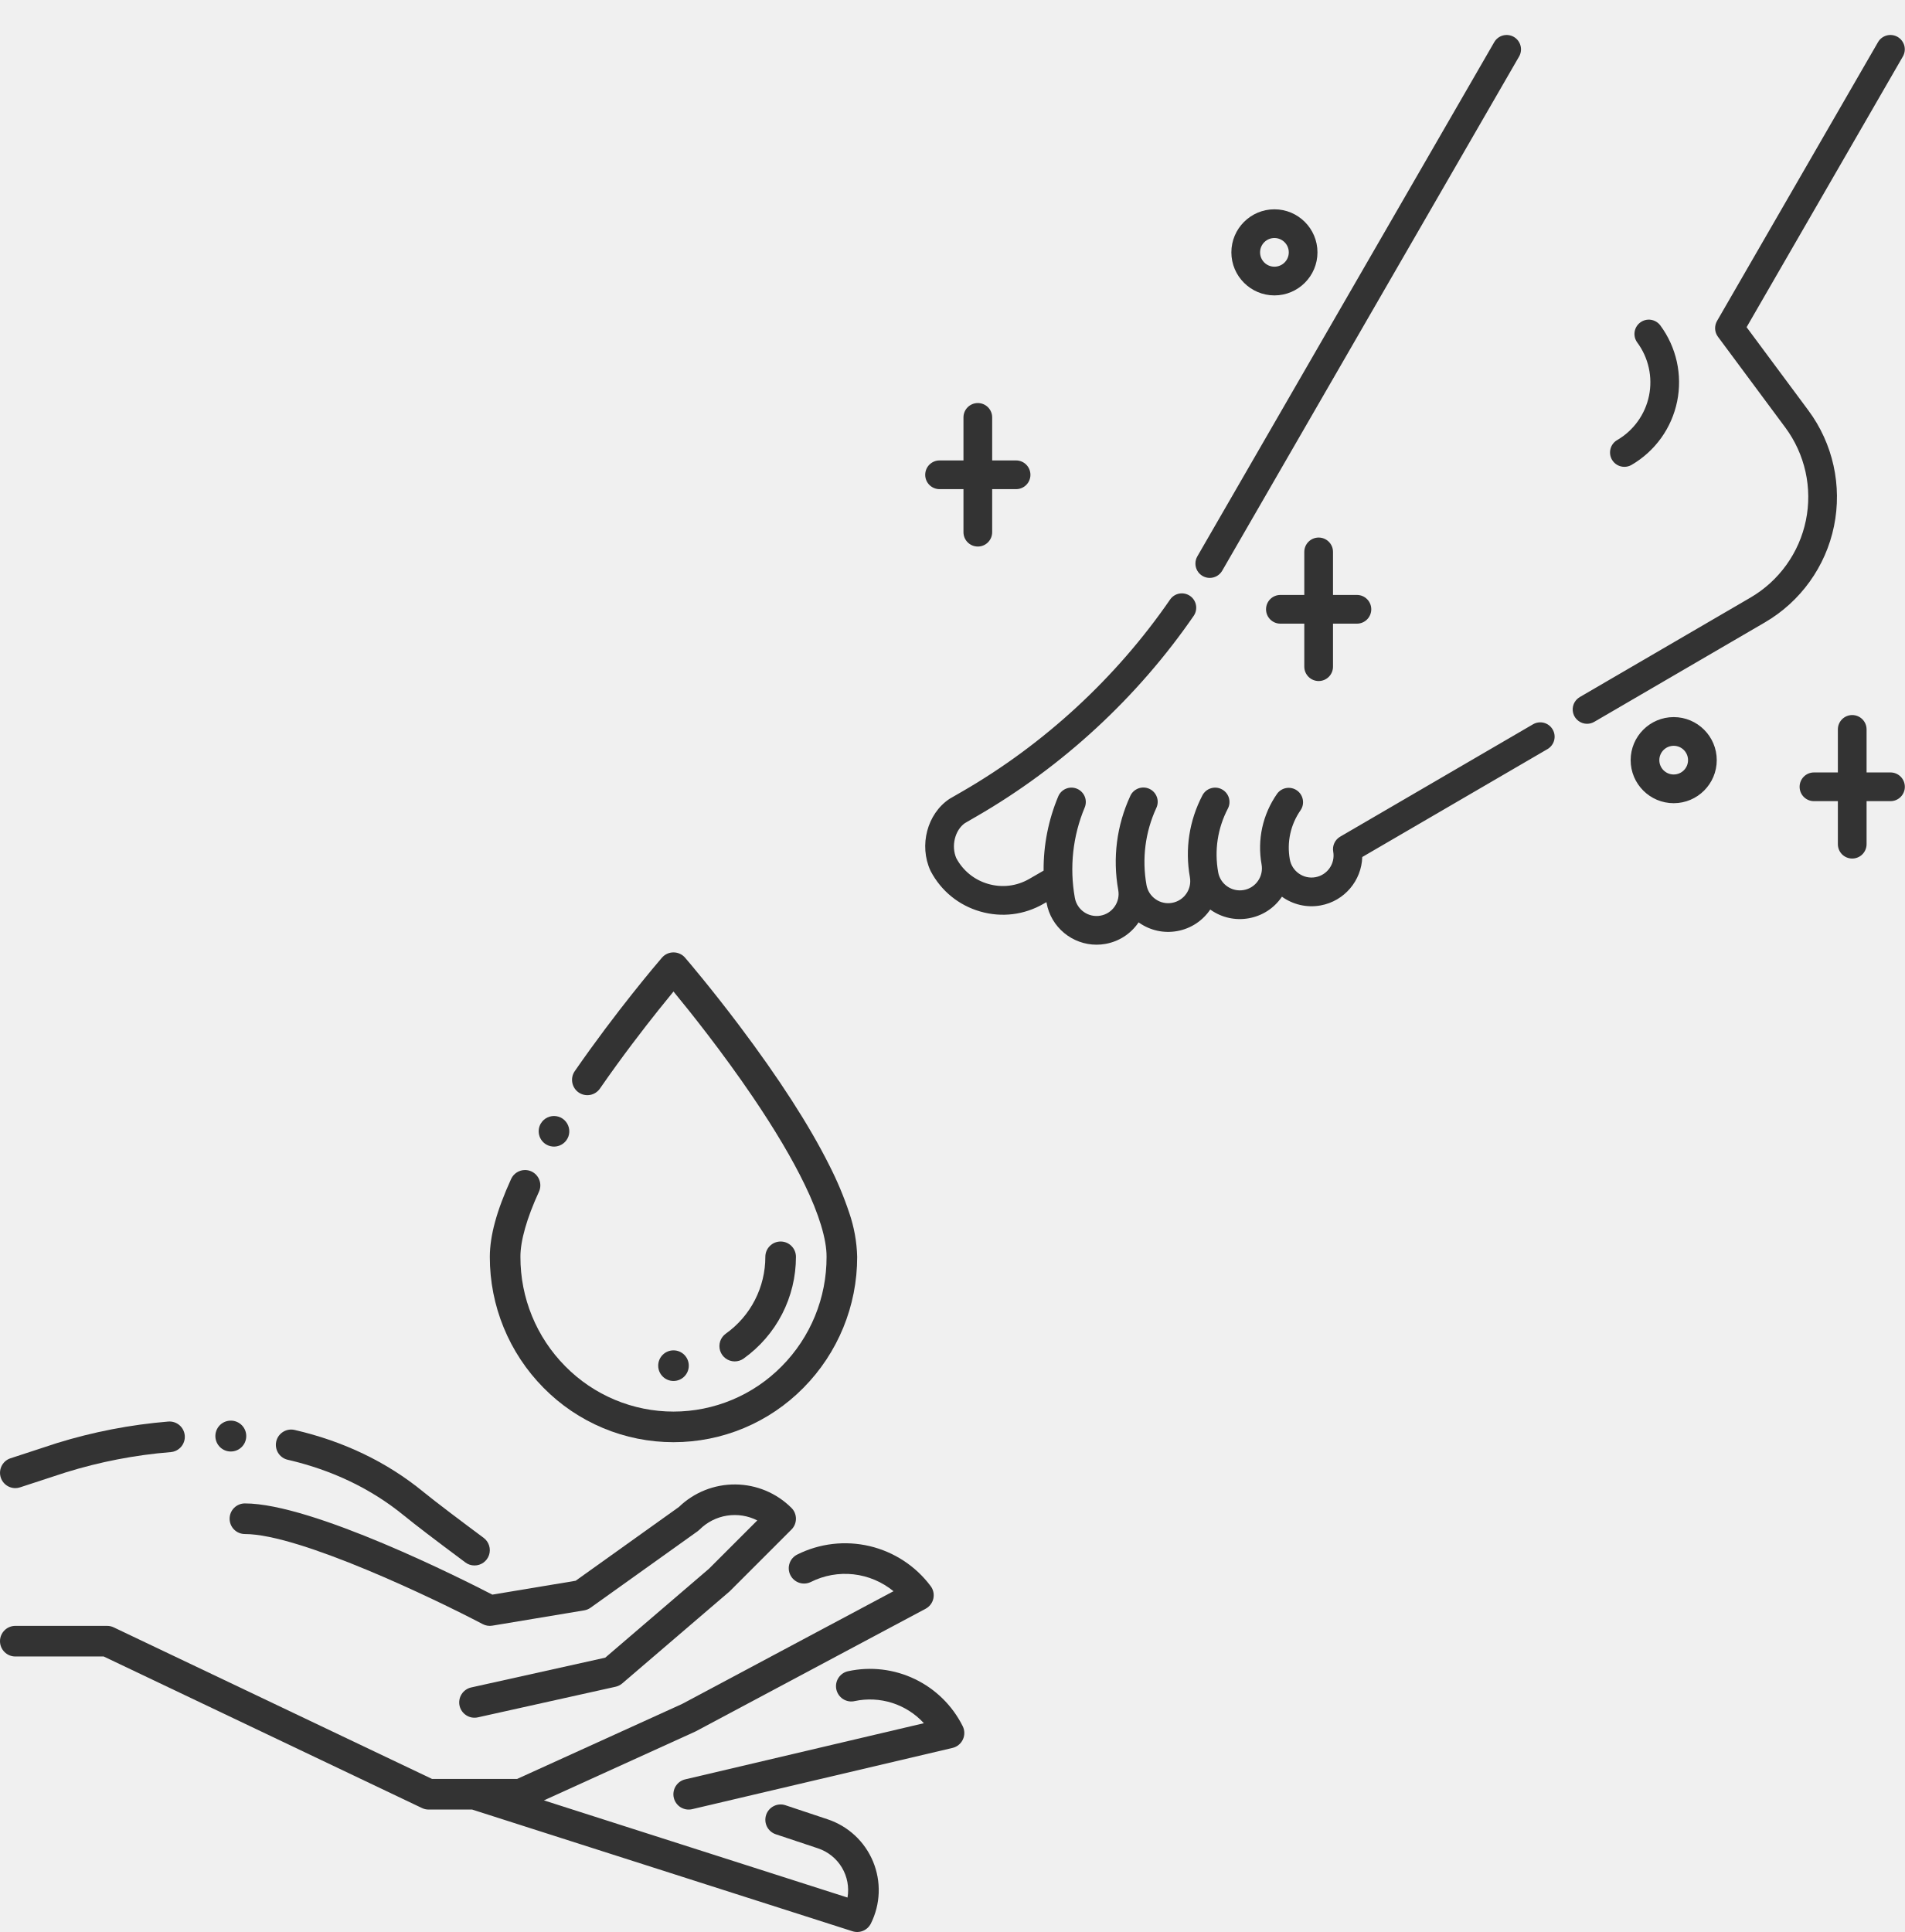
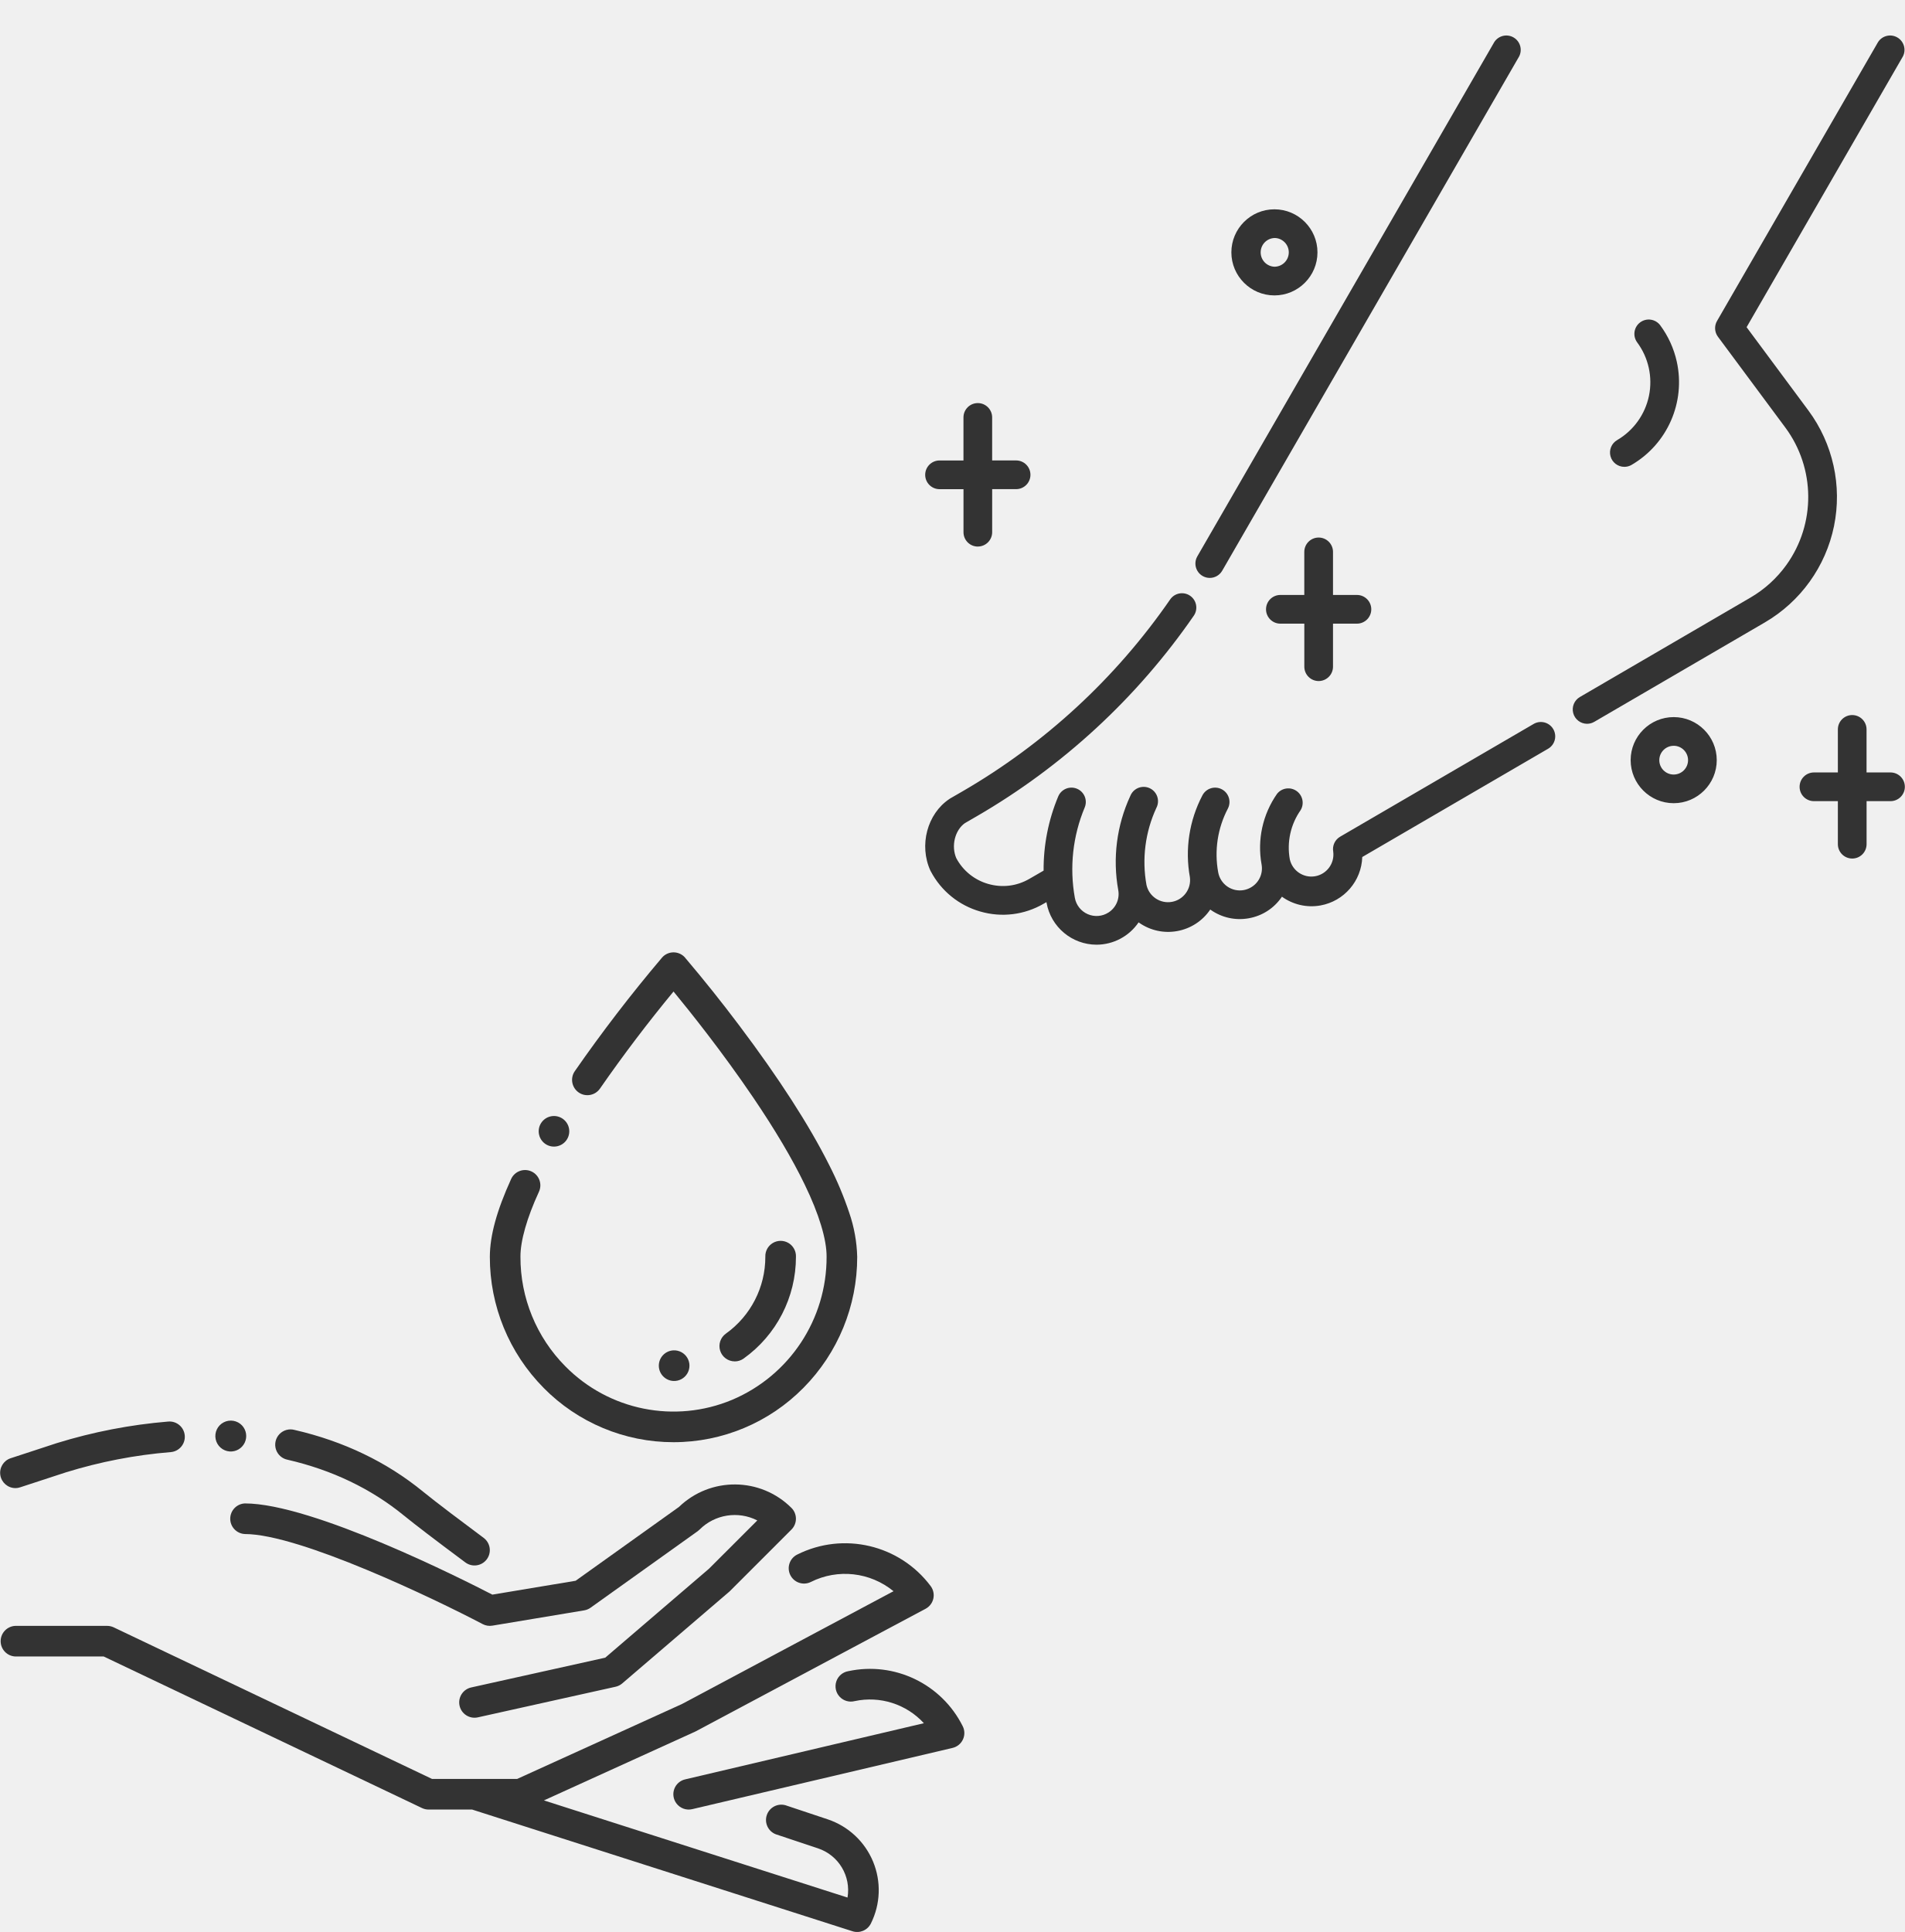
- <svg xmlns="http://www.w3.org/2000/svg" width="70" height="71" viewBox="0 0 70 71" fill="none">
-   <path d="M40.295 34.717C40.406 34.717 40.516 34.708 40.624 34.688C41.115 34.6 41.542 34.327 41.827 33.918C41.832 33.911 41.837 33.903 41.842 33.896L41.864 33.912C42.273 34.196 42.768 34.305 43.258 34.217C43.774 34.125 44.202 33.828 44.475 33.425L44.497 33.441C44.906 33.725 45.401 33.834 45.892 33.746C46.382 33.658 46.809 33.385 47.094 32.976L47.109 32.953C47.505 33.237 48.01 33.367 48.525 33.275C49.408 33.117 50.035 32.358 50.061 31.495L56.868 27.529C56.989 27.458 57.077 27.343 57.113 27.207C57.148 27.072 57.129 26.928 57.058 26.808C56.988 26.687 56.873 26.599 56.737 26.563C56.602 26.527 56.458 26.547 56.337 26.617L49.248 30.748C49.155 30.803 49.08 30.884 49.035 30.983C48.989 31.081 48.975 31.19 48.994 31.297C49.073 31.737 48.779 32.158 48.339 32.237C47.9 32.316 47.478 32.022 47.399 31.582C47.285 30.946 47.426 30.304 47.795 29.774C47.873 29.66 47.902 29.519 47.876 29.383C47.851 29.247 47.773 29.126 47.659 29.047C47.546 28.968 47.406 28.937 47.269 28.96C47.133 28.983 47.011 29.059 46.93 29.172C46.4 29.933 46.198 30.855 46.361 31.768C46.38 31.873 46.378 31.98 46.355 32.084C46.333 32.188 46.289 32.286 46.228 32.374C46.168 32.461 46.09 32.536 46.001 32.593C45.911 32.651 45.811 32.69 45.706 32.708C45.493 32.746 45.278 32.699 45.1 32.575C45.013 32.515 44.938 32.438 44.881 32.348C44.823 32.258 44.784 32.158 44.766 32.053C44.622 31.248 44.745 30.44 45.122 29.716C45.154 29.655 45.174 29.588 45.18 29.519C45.186 29.45 45.178 29.38 45.158 29.314C45.137 29.248 45.103 29.187 45.059 29.134C45.014 29.081 44.96 29.037 44.898 29.005C44.837 28.973 44.77 28.953 44.701 28.947C44.632 28.941 44.562 28.949 44.496 28.97C44.43 28.99 44.369 29.024 44.316 29.068C44.263 29.113 44.219 29.167 44.187 29.229C43.701 30.16 43.542 31.201 43.727 32.237L43.727 32.239C43.806 32.679 43.512 33.1 43.072 33.179C42.968 33.198 42.86 33.196 42.756 33.173C42.652 33.151 42.554 33.108 42.467 33.046C42.379 32.986 42.305 32.908 42.247 32.819C42.19 32.729 42.151 32.629 42.132 32.524C41.96 31.559 42.084 30.58 42.493 29.693C42.523 29.63 42.54 29.562 42.543 29.492C42.547 29.423 42.536 29.353 42.512 29.288C42.488 29.222 42.452 29.162 42.405 29.111C42.358 29.06 42.301 29.018 42.237 28.989C42.174 28.96 42.106 28.944 42.036 28.941C41.967 28.939 41.897 28.95 41.832 28.974C41.767 28.999 41.707 29.036 41.656 29.083C41.605 29.131 41.564 29.188 41.536 29.252C41.036 30.335 40.883 31.531 41.094 32.71L41.094 32.711C41.113 32.816 41.111 32.923 41.088 33.027C41.065 33.13 41.022 33.229 40.961 33.316C40.901 33.403 40.823 33.478 40.734 33.535C40.644 33.593 40.544 33.632 40.439 33.65C39.999 33.729 39.578 33.435 39.499 32.995C39.298 31.872 39.423 30.724 39.861 29.676C39.888 29.612 39.901 29.543 39.902 29.474C39.902 29.405 39.889 29.336 39.862 29.272C39.836 29.208 39.797 29.15 39.748 29.101C39.7 29.052 39.642 29.013 39.578 28.986C39.309 28.873 39 29 38.888 29.269C38.527 30.132 38.344 31.059 38.351 31.995L37.823 32.3C37.362 32.566 36.827 32.631 36.316 32.484C35.811 32.339 35.395 32.005 35.144 31.541C34.947 31.092 35.091 30.507 35.461 30.248L35.886 30.002C39.042 28.18 41.804 25.629 43.87 22.627C43.948 22.512 43.976 22.37 43.95 22.234C43.924 22.098 43.846 21.977 43.731 21.899C43.617 21.82 43.476 21.79 43.34 21.814C43.203 21.838 43.082 21.915 43.002 22.029C41.023 24.903 38.38 27.344 35.358 29.089L34.916 29.344C34.906 29.35 34.895 29.357 34.885 29.363C34.072 29.91 33.767 31.065 34.191 31.993C34.195 32.002 34.2 32.012 34.205 32.021C34.59 32.747 35.237 33.272 36.025 33.498C36.814 33.725 37.64 33.623 38.35 33.213L38.455 33.153L38.46 33.181C38.622 34.082 39.41 34.717 40.295 34.717ZM68.066 31.551C68.206 31.551 68.34 31.496 68.439 31.397C68.538 31.298 68.594 31.164 68.594 31.024V29.442H69.473C69.764 29.442 70 29.206 70 28.915C70 28.623 69.764 28.387 69.473 28.387H68.594V26.805C68.594 26.514 68.358 26.278 68.066 26.278C67.775 26.278 67.539 26.514 67.539 26.805V28.387H66.66C66.369 28.387 66.133 28.623 66.133 28.915C66.133 29.206 66.369 29.442 66.66 29.442H67.539V31.024C67.539 31.164 67.595 31.298 67.693 31.397C67.792 31.496 67.927 31.551 68.066 31.551ZM61.506 29.517C62.378 29.517 63.088 28.808 63.088 27.935C63.088 27.063 62.378 26.353 61.506 26.353C60.633 26.353 59.924 27.063 59.924 27.935C59.924 28.808 60.633 29.517 61.506 29.517ZM61.506 27.408C61.797 27.408 62.033 27.644 62.033 27.935C62.033 28.226 61.797 28.462 61.506 28.462C61.215 28.462 60.978 28.226 60.978 27.935C60.978 27.644 61.215 27.408 61.506 27.408ZM58.322 26.599C58.415 26.599 58.507 26.574 58.587 26.527L64.857 22.873C66.167 22.11 67.093 20.821 67.397 19.336C67.702 17.851 67.359 16.301 66.456 15.084L64.185 12.024L69.929 2.074C69.998 1.953 70.016 1.809 69.98 1.675C69.943 1.541 69.855 1.426 69.734 1.356C69.614 1.287 69.471 1.268 69.336 1.303C69.201 1.339 69.086 1.426 69.016 1.546L63.098 11.796C63.047 11.885 63.023 11.987 63.028 12.09C63.034 12.193 63.07 12.291 63.131 12.374L65.608 15.712C65.967 16.196 66.219 16.75 66.35 17.338C66.48 17.925 66.485 18.534 66.364 19.124C66.243 19.714 65.999 20.271 65.647 20.76C65.296 21.249 64.846 21.659 64.326 21.962L58.056 25.616C57.956 25.674 57.877 25.764 57.833 25.871C57.789 25.978 57.782 26.097 57.812 26.209C57.842 26.321 57.909 26.42 58.001 26.49C58.093 26.561 58.206 26.599 58.322 26.599ZM48.459 25.028C48.528 25.028 48.596 25.014 48.66 24.988C48.724 24.961 48.783 24.922 48.832 24.873C48.881 24.825 48.919 24.766 48.946 24.702C48.972 24.638 48.986 24.57 48.986 24.5V22.919H49.865C50.156 22.919 50.392 22.683 50.392 22.391C50.392 22.1 50.156 21.864 49.865 21.864H48.986V20.282C48.986 19.991 48.75 19.755 48.459 19.755C48.167 19.755 47.931 19.991 47.931 20.282V21.864H47.052C46.761 21.864 46.525 22.1 46.525 22.391C46.525 22.683 46.761 22.919 47.052 22.919H47.931V24.5C47.931 24.64 47.987 24.774 48.086 24.873C48.185 24.972 48.319 25.028 48.459 25.028ZM44.456 21.238C44.549 21.238 44.64 21.213 44.721 21.167C44.801 21.121 44.867 21.054 44.914 20.974L55.826 2.074C55.895 1.953 55.913 1.809 55.876 1.675C55.84 1.541 55.752 1.426 55.631 1.356C55.511 1.287 55.367 1.268 55.233 1.303C55.098 1.339 54.983 1.426 54.913 1.546L44 20.447C43.954 20.527 43.93 20.618 43.93 20.71C43.929 20.803 43.954 20.894 44 20.974C44.046 21.054 44.113 21.121 44.193 21.167C44.273 21.213 44.364 21.238 44.456 21.238ZM35.934 20.085C36.003 20.085 36.071 20.072 36.135 20.045C36.199 20.019 36.258 19.98 36.306 19.931C36.355 19.882 36.394 19.824 36.421 19.76C36.447 19.696 36.461 19.627 36.461 19.558V17.976H37.34C37.631 17.976 37.867 17.74 37.867 17.449C37.867 17.157 37.631 16.921 37.34 16.921H36.461V15.339C36.461 15.048 36.225 14.812 35.934 14.812C35.642 14.812 35.406 15.048 35.406 15.339V16.921H34.527C34.236 16.921 34 17.157 34 17.449C34 17.74 34.236 17.976 34.527 17.976H35.406V19.558C35.406 19.849 35.642 20.085 35.934 20.085ZM59.694 17.156C59.787 17.156 59.879 17.131 59.959 17.084C60.386 16.835 60.755 16.499 61.044 16.098C61.332 15.697 61.532 15.239 61.632 14.755C61.731 14.271 61.727 13.772 61.62 13.289C61.513 12.807 61.306 12.352 61.012 11.956C60.928 11.845 60.803 11.772 60.666 11.752C60.528 11.732 60.389 11.768 60.277 11.851C60.166 11.933 60.091 12.057 60.07 12.194C60.049 12.331 60.083 12.472 60.165 12.584C60.581 13.145 60.739 13.859 60.599 14.543C60.529 14.882 60.389 15.202 60.187 15.483C59.985 15.764 59.727 15.999 59.428 16.173C59.307 16.243 59.219 16.359 59.184 16.494C59.148 16.629 59.168 16.773 59.238 16.894C59.284 16.974 59.351 17.04 59.431 17.086C59.511 17.132 59.602 17.156 59.694 17.156ZM46.833 10.856C47.706 10.856 48.415 10.146 48.415 9.274C48.415 8.402 47.706 7.692 46.833 7.692C45.961 7.692 45.251 8.402 45.251 9.274C45.251 10.146 45.961 10.856 46.833 10.856ZM46.833 8.747C47.124 8.747 47.361 8.983 47.361 9.274C47.361 9.565 47.124 9.801 46.833 9.801C46.542 9.801 46.306 9.565 46.306 9.274C46.306 8.983 46.542 8.747 46.833 8.747Z" fill="#333333" />
-   <g clip-path="url(#clip0)">
-     <path d="M19.975 51.002C20.599 51.635 21.342 52.138 22.162 52.481C22.981 52.824 23.861 53 24.749 53H24.751C25.64 53 26.519 52.824 27.339 52.481C28.158 52.138 28.901 51.635 29.525 51.002C30.793 49.721 31.503 47.99 31.5 46.187C31.486 45.636 31.387 45.089 31.207 44.567C31.007 43.967 30.761 43.383 30.473 42.819C29.737 41.349 28.621 39.619 27.157 37.675C26.11 36.287 25.27 35.304 25.177 35.197L25.176 35.195C25.123 35.133 25.058 35.084 24.984 35.051C24.911 35.017 24.831 35 24.75 35C24.669 35 24.589 35.017 24.515 35.051C24.442 35.085 24.377 35.134 24.324 35.196L24.322 35.198C24.154 35.393 22.639 37.169 21.121 39.365C21.036 39.488 21.004 39.639 21.031 39.786C21.058 39.933 21.142 40.063 21.265 40.148C21.387 40.232 21.539 40.265 21.686 40.238C21.832 40.211 21.962 40.127 22.047 40.004C22.849 38.844 23.658 37.796 24.196 37.122C24.384 36.886 24.571 36.656 24.75 36.438C25.358 37.175 26.541 38.656 27.668 40.318C28.477 41.512 29.117 42.593 29.571 43.532C30.094 44.608 30.381 45.551 30.375 46.187C30.38 47.694 29.787 49.142 28.726 50.211C28.206 50.738 27.587 51.157 26.905 51.442C26.222 51.728 25.49 51.875 24.75 51.875C24.01 51.875 23.278 51.728 22.595 51.442C21.913 51.157 21.294 50.738 20.774 50.211C19.713 49.142 19.12 47.694 19.125 46.187C19.121 45.603 19.363 44.754 19.806 43.795C19.868 43.659 19.873 43.505 19.821 43.365C19.769 43.225 19.664 43.112 19.529 43.049C19.455 43.015 19.375 42.998 19.294 42.998C19.187 42.998 19.081 43.029 18.991 43.087C18.9 43.145 18.828 43.228 18.783 43.326C18.252 44.492 18.003 45.401 18 46.187C17.997 47.99 18.707 49.721 19.975 51.002Z" fill="#333333" />
-     <path d="M20.069 42.057C20.164 42.114 20.274 42.142 20.385 42.137C20.496 42.132 20.603 42.093 20.693 42.027C20.782 41.961 20.85 41.87 20.888 41.766C20.925 41.661 20.931 41.547 20.904 41.44C20.877 41.332 20.819 41.234 20.737 41.159C20.655 41.084 20.552 41.035 20.442 41.019C20.332 41.002 20.22 41.019 20.119 41.066C20.018 41.113 19.934 41.189 19.877 41.285C19.877 41.285 19.877 41.285 19.876 41.285C19.876 41.285 19.876 41.285 19.876 41.285C19.799 41.413 19.777 41.566 19.813 41.711C19.849 41.856 19.941 41.98 20.069 42.057Z" fill="#333333" />
-     <path d="M27 50.031C27.117 50.031 27.231 49.995 27.326 49.927C27.921 49.502 28.407 48.941 28.741 48.291C29.076 47.64 29.25 46.919 29.25 46.188C29.25 46.038 29.191 45.895 29.085 45.79C28.98 45.684 28.837 45.625 28.688 45.625C28.538 45.625 28.395 45.684 28.29 45.79C28.184 45.895 28.125 46.038 28.125 46.188C28.126 46.739 27.994 47.284 27.742 47.775C27.49 48.266 27.124 48.689 26.674 49.01C26.577 49.079 26.504 49.177 26.466 49.29C26.429 49.404 26.428 49.526 26.464 49.64C26.5 49.753 26.572 49.852 26.668 49.923C26.765 49.993 26.881 50.031 27 50.031Z" fill="#333333" />
-     <path d="M24.75 50.75C25.061 50.75 25.312 50.498 25.312 50.188C25.312 49.877 25.061 49.625 24.75 49.625C24.439 49.625 24.188 49.877 24.188 50.188C24.188 50.498 24.439 50.75 24.75 50.75Z" fill="#333333" />
-     <path d="M22.241 60.919L17.316 62.013C17.243 62.029 17.175 62.059 17.115 62.102C17.054 62.144 17.003 62.198 16.963 62.261C16.923 62.323 16.896 62.392 16.884 62.465C16.871 62.538 16.872 62.612 16.888 62.684C16.904 62.757 16.934 62.825 16.977 62.885C17.019 62.946 17.073 62.997 17.136 63.037C17.198 63.077 17.267 63.104 17.34 63.117C17.413 63.129 17.487 63.128 17.559 63.112L22.622 61.987C22.712 61.967 22.796 61.925 22.866 61.865L26.804 58.49C26.814 58.48 26.825 58.47 26.835 58.46L29.085 56.21C29.137 56.158 29.179 56.096 29.207 56.028C29.235 55.959 29.25 55.886 29.25 55.812C29.25 55.739 29.235 55.666 29.207 55.597C29.179 55.529 29.137 55.467 29.085 55.415C28.538 54.868 27.798 54.559 27.024 54.553C26.251 54.546 25.506 54.843 24.95 55.38L21.154 58.092L18.093 58.602C17.031 58.053 11.483 55.25 9 55.25C8.851 55.25 8.708 55.309 8.602 55.415C8.497 55.52 8.438 55.663 8.438 55.812C8.438 55.962 8.497 56.105 8.602 56.21C8.708 56.316 8.851 56.375 9 56.375C11.006 56.375 15.988 58.765 17.738 59.685C17.847 59.742 17.971 59.763 18.093 59.742L21.468 59.18C21.552 59.166 21.632 59.133 21.702 59.083L25.64 56.27C25.665 56.252 25.688 56.232 25.71 56.21C25.983 55.938 26.335 55.759 26.715 55.699C27.096 55.639 27.486 55.7 27.829 55.875L26.055 57.649L22.241 60.919Z" fill="#333333" />
-     <path d="M35.378 63.436C35.001 62.68 34.382 62.072 33.621 61.706C32.86 61.34 31.998 61.237 31.172 61.415C31.099 61.429 31.03 61.459 30.969 61.5C30.907 61.542 30.855 61.596 30.814 61.658C30.773 61.72 30.745 61.79 30.731 61.863C30.718 61.936 30.719 62.011 30.734 62.084C30.75 62.156 30.78 62.225 30.822 62.286C30.865 62.347 30.919 62.4 30.981 62.44C31.044 62.48 31.114 62.507 31.187 62.52C31.261 62.533 31.336 62.531 31.408 62.514C31.866 62.416 32.342 62.44 32.788 62.582C33.234 62.725 33.635 62.981 33.951 63.327L25.183 65.39C25.111 65.406 25.043 65.437 24.982 65.48C24.922 65.523 24.871 65.578 24.831 65.641C24.792 65.704 24.766 65.774 24.754 65.847C24.742 65.92 24.744 65.995 24.761 66.067C24.778 66.139 24.809 66.207 24.853 66.268C24.896 66.328 24.951 66.379 25.014 66.418C25.077 66.456 25.148 66.482 25.221 66.494C25.294 66.505 25.369 66.502 25.441 66.485L35.004 64.235C35.086 64.216 35.163 64.178 35.229 64.124C35.295 64.071 35.348 64.003 35.384 63.926C35.42 63.849 35.438 63.765 35.437 63.68C35.436 63.595 35.416 63.512 35.378 63.436H35.378Z" fill="#333333" />
-     <path d="M10.575 53.646C12.203 54.022 13.635 54.709 14.832 55.685C15.244 56.022 15.986 56.589 17.102 57.419C17.199 57.492 17.316 57.531 17.437 57.53C17.555 57.531 17.671 57.493 17.767 57.424C17.863 57.355 17.934 57.257 17.972 57.145C18.009 57.033 18.01 56.911 17.974 56.799C17.939 56.686 17.869 56.587 17.774 56.516C17.026 55.96 16.031 55.213 15.543 54.814C14.212 53.726 12.625 52.965 10.828 52.55C10.786 52.54 10.744 52.535 10.701 52.535C10.562 52.535 10.429 52.586 10.326 52.678C10.222 52.77 10.157 52.897 10.141 53.034C10.126 53.172 10.161 53.31 10.241 53.423C10.321 53.536 10.44 53.615 10.575 53.646Z" fill="#333333" />
-     <path d="M0.563 54.688C0.622 54.688 0.681 54.678 0.738 54.659L2.419 54.109C3.673 53.72 4.965 53.47 6.273 53.364C6.422 53.352 6.56 53.281 6.657 53.168C6.754 53.054 6.802 52.907 6.79 52.758C6.778 52.609 6.707 52.471 6.594 52.374C6.48 52.277 6.333 52.23 6.184 52.241C4.793 52.356 3.418 52.622 2.085 53.035L0.387 53.591C0.26 53.632 0.152 53.718 0.083 53.832C0.013 53.946 -0.013 54.082 0.008 54.214C0.029 54.346 0.096 54.466 0.198 54.553C0.299 54.64 0.429 54.687 0.563 54.688Z" fill="#333333" />
-     <path d="M8.442 53.341C8.453 53.342 8.465 53.342 8.478 53.342C8.627 53.343 8.77 53.286 8.877 53.182C8.984 53.079 9.046 52.937 9.049 52.788C9.053 52.639 8.998 52.495 8.896 52.386C8.794 52.278 8.653 52.213 8.504 52.208C8.355 52.202 8.21 52.255 8.1 52.355C7.99 52.455 7.923 52.595 7.915 52.744C7.907 52.892 7.958 53.038 8.056 53.15C8.155 53.262 8.293 53.331 8.442 53.341Z" fill="#333333" />
-     <path d="M30.416 66.859L28.865 66.342C28.724 66.294 28.569 66.305 28.436 66.372C28.302 66.439 28.201 66.556 28.154 66.697C28.107 66.839 28.118 66.993 28.184 67.127C28.251 67.26 28.368 67.362 28.51 67.409L30.061 67.926C30.427 68.048 30.738 68.298 30.937 68.629C31.136 68.961 31.21 69.352 31.145 69.734L19.988 66.163L25.545 63.637C25.556 63.632 25.567 63.627 25.577 63.621L34.015 59.121C34.086 59.083 34.149 59.03 34.198 58.965C34.247 58.901 34.282 58.826 34.299 58.747C34.317 58.668 34.317 58.586 34.3 58.506C34.283 58.427 34.249 58.352 34.2 58.288C33.648 57.55 32.854 57.031 31.958 56.819C31.061 56.608 30.119 56.717 29.295 57.13C29.162 57.197 29.061 57.313 29.014 57.455C28.967 57.596 28.978 57.751 29.045 57.884C29.112 58.017 29.228 58.118 29.37 58.166C29.511 58.213 29.665 58.202 29.799 58.136C30.283 57.893 30.828 57.796 31.367 57.856C31.906 57.917 32.415 58.132 32.834 58.476L25.064 62.62L19.003 65.375H15.877L4.179 59.805C4.104 59.769 4.021 59.75 3.938 59.75H0.562C0.413 59.75 0.27 59.809 0.165 59.915C0.059 60.02 0 60.163 0 60.312C0 60.462 0.059 60.605 0.165 60.71C0.27 60.816 0.413 60.875 0.562 60.875H3.81L15.508 66.445C15.584 66.481 15.666 66.5 15.75 66.5H17.35L31.329 70.973C31.456 71.014 31.595 71.008 31.718 70.956C31.842 70.904 31.943 70.809 32.003 70.689C32.179 70.337 32.277 69.952 32.291 69.559C32.305 69.166 32.234 68.775 32.084 68.412C31.933 68.049 31.707 67.722 31.419 67.454C31.131 67.186 30.789 66.983 30.416 66.859Z" fill="#333333" />
+ <svg xmlns="http://www.w3.org/2000/svg" width="70" height="71" fill="none">
+   <path d="M40.295 34.717a1.873 1.873 0 001.547-.821l.022.016c.409.284.904.393 1.394.305a1.86 1.86 0 001.217-.792l.022.016c.409.284.904.393 1.395.305.49-.088.917-.36 1.202-.77l.015-.023c.395.284.9.414 1.416.322a1.868 1.868 0 001.536-1.78l6.807-3.966a.528.528 0 10-.53-.912l-7.09 4.131a.528.528 0 00-.254.549.811.811 0 01-1.595.285 2.402 2.402 0 01.396-1.808.528.528 0 00-.865-.602 3.45 3.45 0 00-.569 2.596.806.806 0 01-.36.825.806.806 0 01-1.12-.245.805.805 0 01-.115-.295 3.63 3.63 0 01.356-2.337.526.526 0 10-.935-.487 4.674 4.674 0 00-.46 3.008v.002a.811.811 0 01-1.595.285 4.736 4.736 0 01.361-2.83.528.528 0 10-.957-.442 5.785 5.785 0 00-.442 3.458v.001a.804.804 0 01-.36.824.811.811 0 01-1.235-.54 5.898 5.898 0 01.362-3.32.527.527 0 00-.973-.406 6.937 6.937 0 00-.537 2.726l-.528.305c-.46.266-.996.331-1.507.184a1.927 1.927 0 01-1.172-.943c-.197-.449-.053-1.034.317-1.293l.425-.246a24.82 24.82 0 007.984-7.375.527.527 0 00-.868-.598 23.76 23.76 0 01-7.644 7.06l-.442.255a.487.487 0 00-.03.02c-.814.546-1.119 1.7-.696 2.629l.015.028a2.974 2.974 0 001.82 1.477 2.97 2.97 0 002.325-.285l.105-.06.005.028a1.87 1.87 0 001.835 1.536zm27.771-3.166a.527.527 0 00.528-.527v-1.582h.879a.527.527 0 100-1.055h-.88v-1.582a.527.527 0 10-1.054 0v1.582h-.879a.527.527 0 000 1.055h.879v1.582a.528.528 0 00.527.527zm-6.56-2.034c.872 0 1.582-.71 1.582-1.582 0-.872-.71-1.582-1.582-1.582-.873 0-1.582.71-1.582 1.582 0 .873.71 1.582 1.582 1.582zm0-2.11a.528.528 0 11-.002 1.057.528.528 0 01.002-1.056zm-3.184-.808a.524.524 0 00.265-.072l6.27-3.654a5.342 5.342 0 002.54-3.537 5.342 5.342 0 00-.942-4.252l-2.27-3.06 5.744-9.95a.528.528 0 00-.913-.528l-5.918 10.25a.528.528 0 00.033.578l2.477 3.338a4.286 4.286 0 01.04 5.048 4.286 4.286 0 01-1.322 1.202l-6.27 3.654a.528.528 0 00.266.983zm-9.863-1.571a.528.528 0 00.527-.527v-1.582h.879a.527.527 0 100-1.055h-.879v-1.582a.527.527 0 10-1.055 0v1.582h-.879a.527.527 0 100 1.055h.88V24.5a.527.527 0 00.527.528zm-4.003-3.79a.527.527 0 00.458-.264l10.912-18.9a.528.528 0 00-.913-.528L44 20.446a.528.528 0 00.456.792zm-8.522-1.153a.528.528 0 00.527-.527v-1.582h.879a.527.527 0 100-1.055h-.88V15.34a.527.527 0 10-1.054 0v1.582h-.879a.527.527 0 100 1.055h.88v1.582c0 .291.235.527.527.527zm23.76-2.929a.525.525 0 00.265-.072 3.517 3.517 0 001.66-3.795 3.516 3.516 0 00-.607-1.333.527.527 0 00-.847.628 2.461 2.461 0 01-.737 3.589.527.527 0 00.266.983zm-12.86-6.3c.872 0 1.581-.71 1.581-1.582 0-.872-.71-1.582-1.582-1.582-.872 0-1.582.71-1.582 1.582 0 .872.71 1.582 1.582 1.582zm0-2.11a.528.528 0 11-.002 1.056.528.528 0 01.001-1.055z" fill="#333" />
+   <g clip-path="url(#clip0)" fill="#333">
+     <path d="M19.975 51.002A6.696 6.696 0 0024.75 53h.002a6.7 6.7 0 004.774-1.998 6.826 6.826 0 001.975-4.815 5.387 5.387 0 00-.293-1.62c-.2-.6-.446-1.184-.734-1.748-.736-1.47-1.852-3.2-3.316-5.144a53.927 53.927 0 00-1.98-2.478v-.002a.561.561 0 00-.853 0l-.002.003a54.904 54.904 0 00-3.2 4.167.562.562 0 10.925.64 53.812 53.812 0 012.703-3.567c.608.737 1.79 2.218 2.918 3.88.81 1.194 1.45 2.275 1.903 3.214.523 1.076.81 2.02.804 2.655a5.686 5.686 0 01-3.47 5.255 5.582 5.582 0 01-6.13-1.23 5.685 5.685 0 01-1.65-4.025c-.004-.584.238-1.433.68-2.392a.562.562 0 00-1.022-.469c-.53 1.166-.78 2.075-.783 2.861a6.826 6.826 0 001.975 4.815z" />
+     <path d="M20.069 42.057a.562.562 0 10-.192-.773v.001h-.001a.564.564 0 00.193.772zM27 50.031a.56.56 0 00.326-.104 4.59 4.59 0 001.924-3.74.563.563 0 10-1.125 0 3.463 3.463 0 01-1.45 2.823.562.562 0 00.325 1.02zm-2.25.719a.563.563 0 100-1.125.563.563 0 000 1.125zm-2.51 10.169l-4.924 1.094a.562.562 0 10.244 1.099l5.062-1.125a.563.563 0 00.244-.122l3.938-3.375.031-.03 2.25-2.25a.563.563 0 000-.795 2.953 2.953 0 00-4.135-.035l-3.796 2.712-3.061.51c-1.062-.549-6.61-3.352-9.093-3.352a.563.563 0 000 1.125c2.006 0 6.988 2.39 8.738 3.31a.562.562 0 00.355.057l3.375-.562a.562.562 0 00.234-.097l3.938-2.813a.577.577 0 00.07-.06 1.827 1.827 0 012.12-.335l-1.775 1.774-3.814 3.27zm13.138 2.517a3.808 3.808 0 00-4.206-2.021.563.563 0 10.236 1.1 2.686 2.686 0 012.543.812l-8.768 2.063a.56.56 0 00-.33.878.564.564 0 00.588.217l9.563-2.25a.561.561 0 00.374-.8z" />
+     <path d="M10.575 53.646c1.628.376 3.06 1.063 4.257 2.04.412.336 1.154.903 2.27 1.733a.562.562 0 10.671-.903c-.747-.556-1.742-1.303-2.23-1.702-1.33-1.088-2.918-1.85-4.715-2.264a.563.563 0 10-.253 1.096zM.563 54.688c.059 0 .118-.01.175-.029l1.681-.55a17.91 17.91 0 013.854-.745.563.563 0 10-.089-1.123 19.218 19.218 0 00-4.1.794l-1.697.556a.563.563 0 00.176 1.096zm7.879-1.347a.569.569 0 00.454-.955.568.568 0 10-.454.955zm21.974 13.518l-1.55-.517a.563.563 0 00-.356 1.067l1.55.517a1.62 1.62 0 011.085 1.808l-11.157-3.57 5.557-2.527a.525.525 0 00.032-.016l8.438-4.5a.563.563 0 00.185-.834 3.93 3.93 0 00-4.905-1.157.562.562 0 00.503 1.006 2.807 2.807 0 013.037.34l-7.771 4.144-6.06 2.755h-3.127L4.18 59.805a.563.563 0 00-.242-.055H.563a.563.563 0 000 1.125H3.81l11.698 5.57a.563.563 0 00.242.055h1.6l13.979 4.473a.563.563 0 00.674-.284 2.744 2.744 0 00-1.587-3.83z" />
  </g>
  <defs>
    <clipPath id="clip0">
-       <rect width="36" height="36" fill="white" transform="translate(0 35)" />
+       <path fill="#fff" transform="translate(0 35)" d="M0 0h36v36H0z" />
    </clipPath>
  </defs>
</svg>
